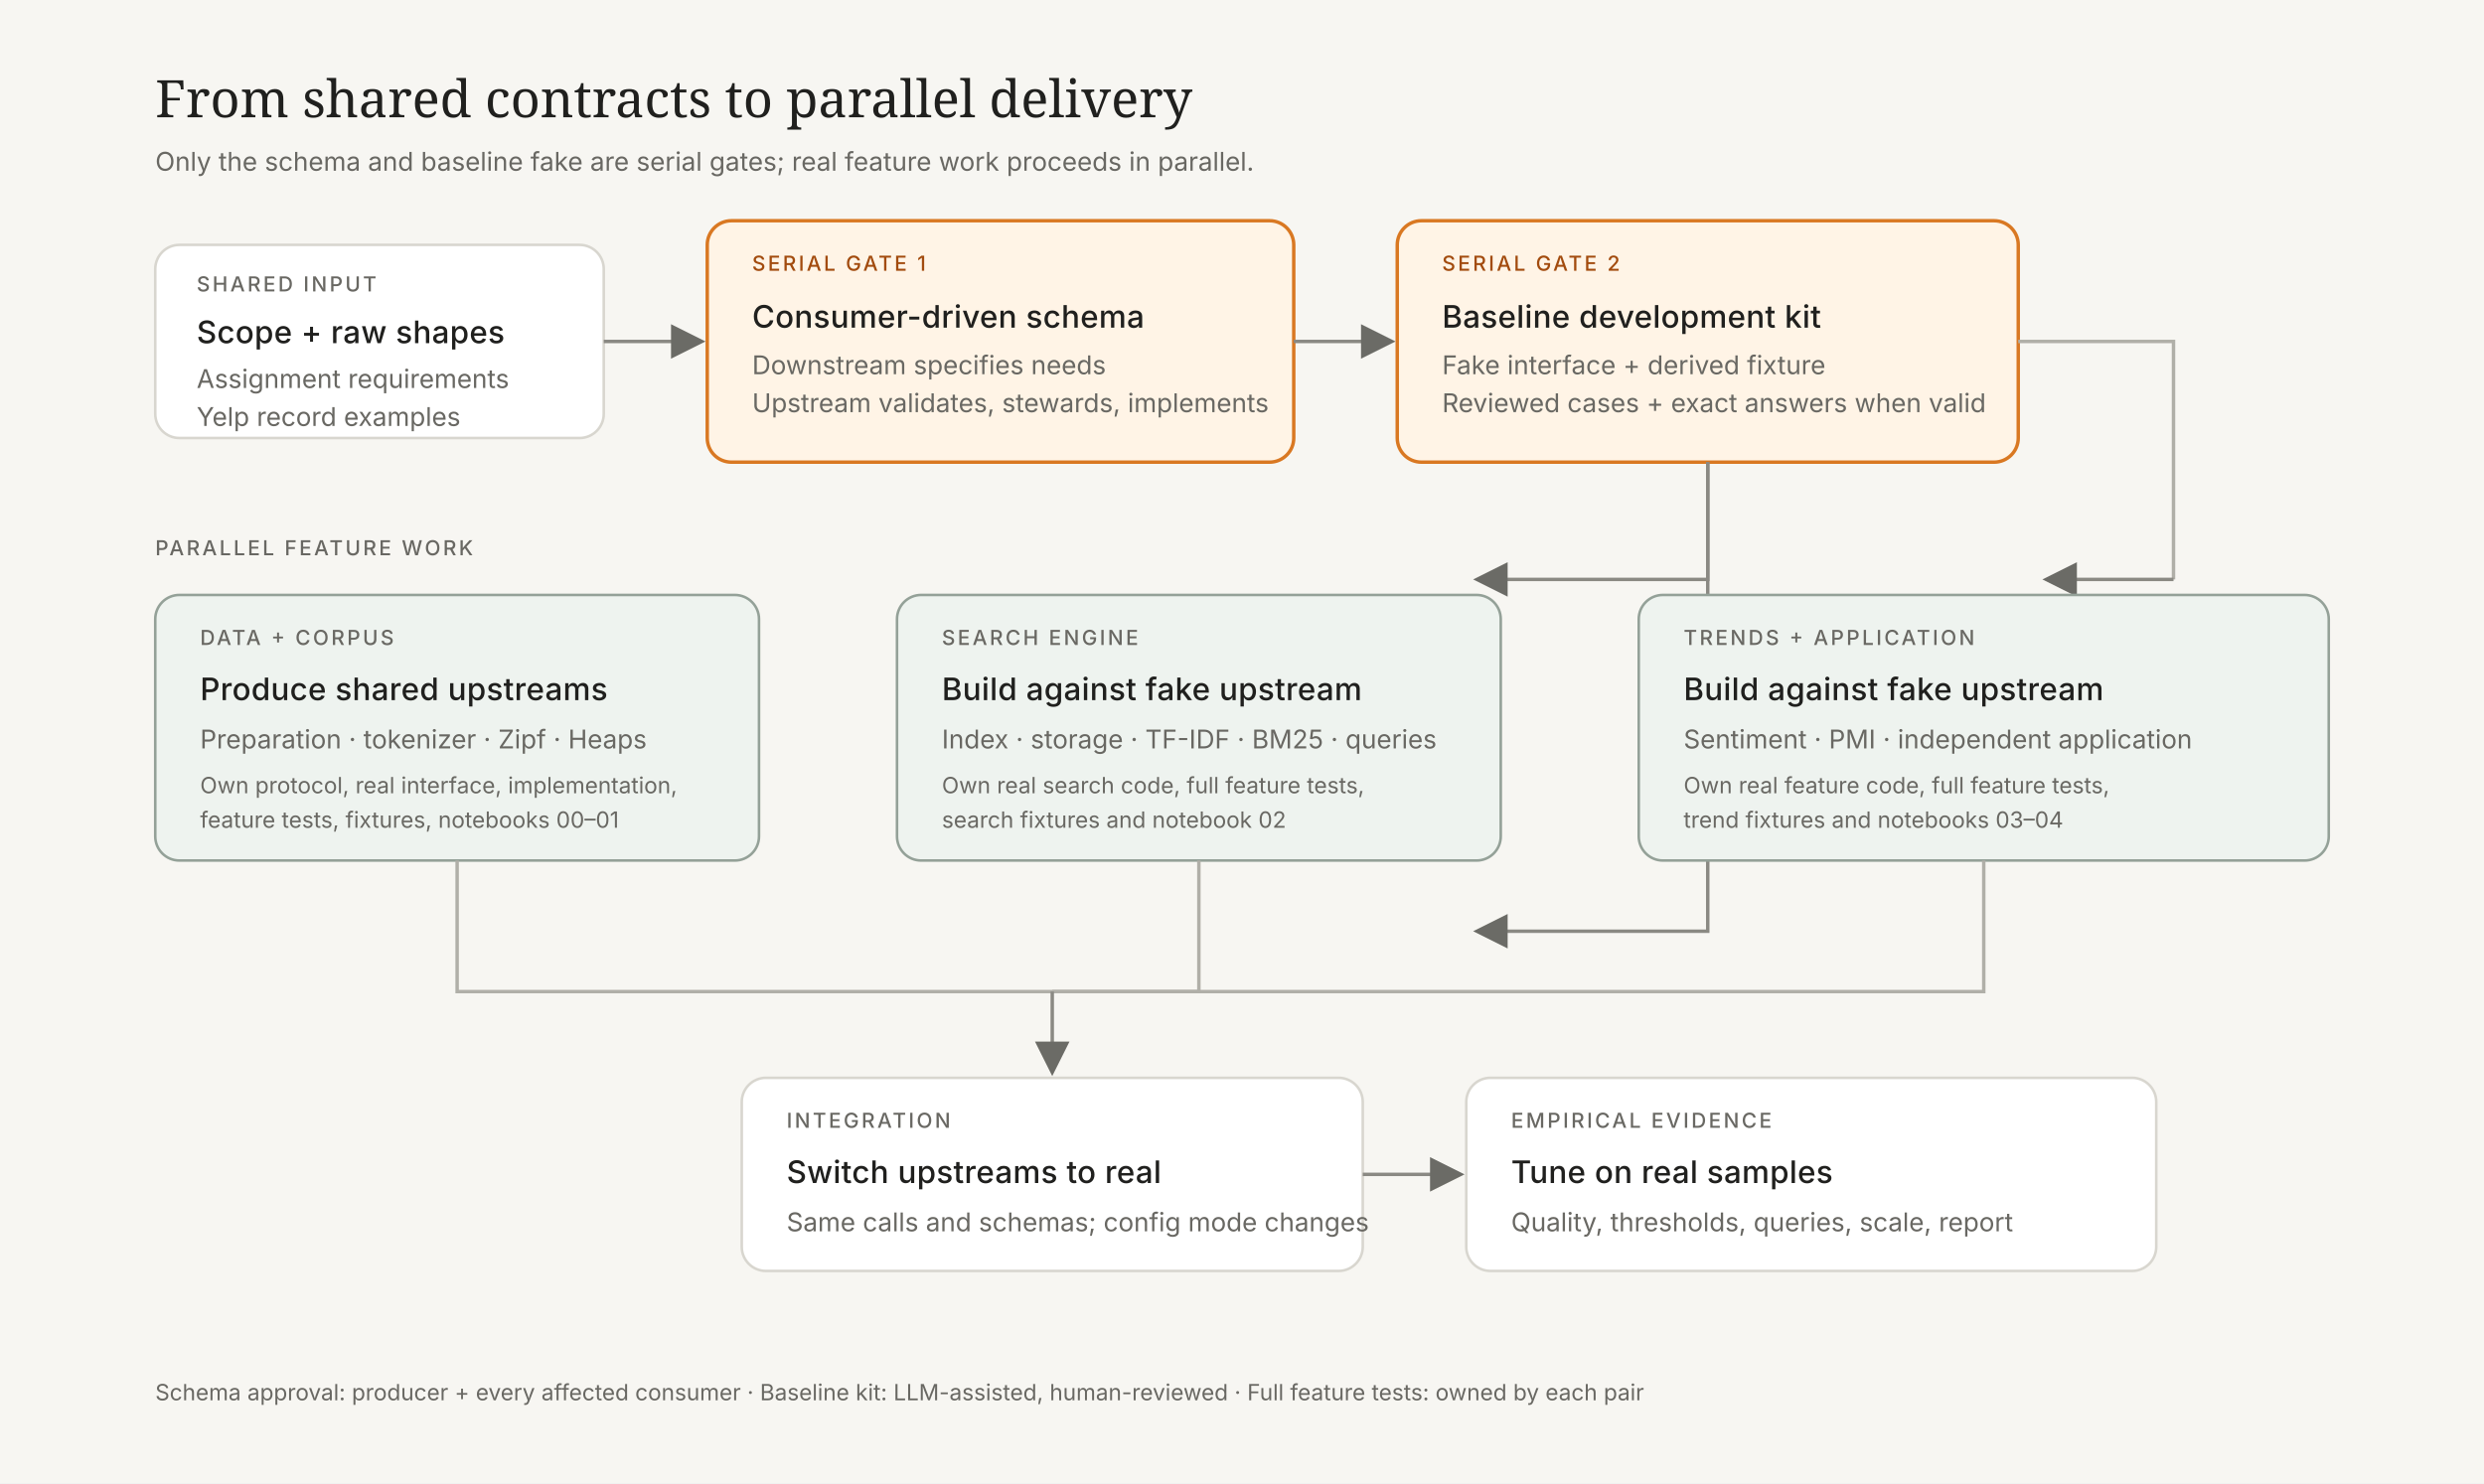
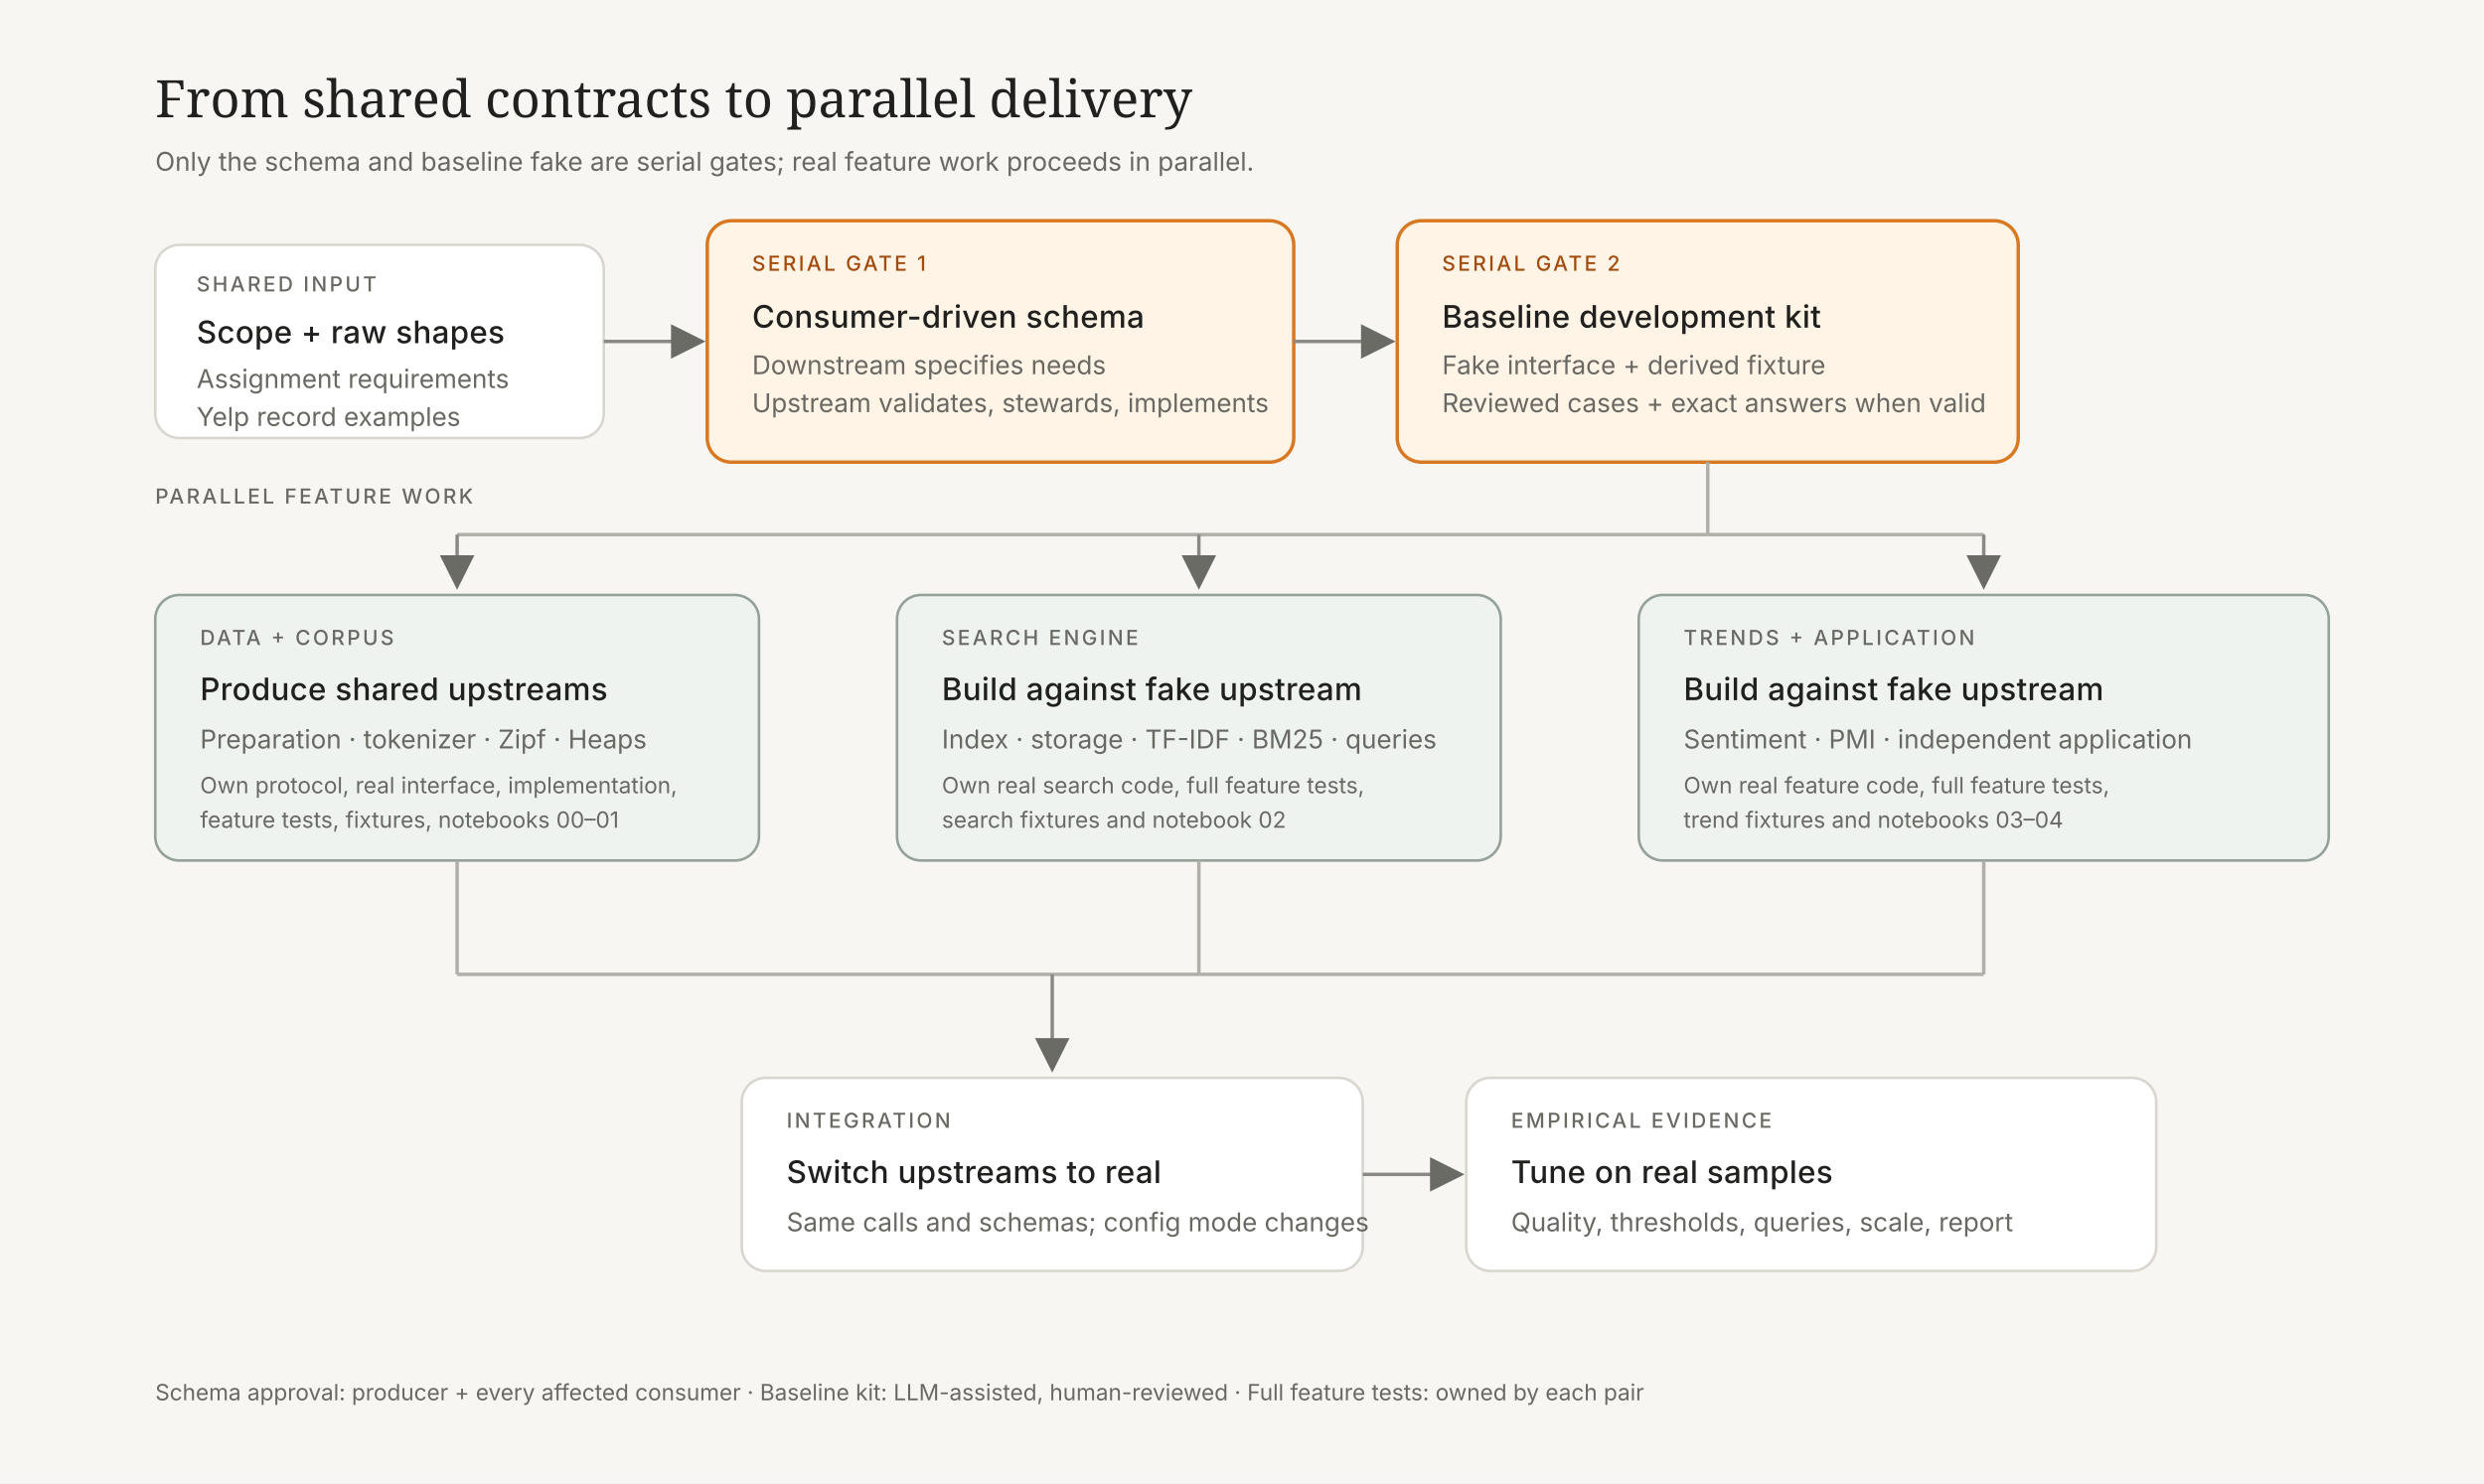
<svg xmlns="http://www.w3.org/2000/svg" width="1440" height="860" viewBox="0 0 1440 860" role="img" aria-labelledby="title desc">
  <defs>
    <marker id="arrow" markerWidth="10" markerHeight="10" refX="8" refY="5" orient="auto" markerUnits="strokeWidth">
      <path d="M0,0 L10,5 L0,10 Z" fill="#6b6b66" />
    </marker>
    <style>
      .bg { fill: #f7f6f2; }
      .ink { fill: #20201e; }
      .muted { fill: #696863; }
      .line { fill: none; stroke: #8a8983; stroke-width: 2; marker-end: url(#arrow); }
      .lane-line { fill: none; stroke: #b0afa8; stroke-width: 2; }
      .node { fill: #ffffff; stroke: #d8d6cf; stroke-width: 1.5; rx: 14; }
      .gate { fill: #fff4e6; stroke: #d97822; stroke-width: 2; rx: 14; }
      .parallel { fill: #eef3ef; stroke: #94a198; stroke-width: 1.5; rx: 14; }
      .label { font: 500 18px Inter, ui-sans-serif, system-ui, sans-serif; letter-spacing: .2px; }
      .body { font: 400 15px Inter, ui-sans-serif, system-ui, sans-serif; }
      .small { font: 400 13px Inter, ui-sans-serif, system-ui, sans-serif; }
      .eyebrow { font: 500 12px Inter, ui-sans-serif, system-ui, sans-serif; letter-spacing: 1.4px; text-transform: uppercase; }
      .title { font: 500 30px Georgia, ui-serif, serif; }
    </style>
  </defs>
  <rect class="bg" width="1440" height="860" />
  <text x="90" y="68" class="title ink">From shared contracts to parallel delivery</text>
  <text x="90" y="99" class="body muted">Only the schema and baseline fake are serial gates; real feature work proceeds in parallel.</text>
  <rect x="90" y="142" width="260" height="112" class="node" />
  <text x="114" y="169" class="eyebrow muted">SHARED INPUT</text>
  <text x="114" y="199" class="label ink">Scope + raw shapes</text>
  <text x="114" y="225" class="body muted">Assignment requirements</text>
  <text x="114" y="247" class="body muted">Yelp record examples</text>
  <path d="M350 198 H405" class="line" />
  <rect x="410" y="128" width="340" height="140" class="gate" />
  <text x="436" y="157" class="eyebrow" fill="#a24b0e">SERIAL GATE 1</text>
  <text x="436" y="190" class="label ink">Consumer-driven schema</text>
  <text x="436" y="217" class="body muted">Downstream specifies needs</text>
  <text x="436" y="239" class="body muted">Upstream validates, stewards, implements</text>
  <path d="M750 198 H805" class="line" />
  <rect x="810" y="128" width="360" height="140" class="gate" />
  <text x="836" y="157" class="eyebrow" fill="#a24b0e">SERIAL GATE 2</text>
  <text x="836" y="190" class="label ink">Baseline development kit</text>
  <text x="836" y="217" class="body muted">Fake interface + derived fixture</text>
  <text x="836" y="239" class="body muted">Reviewed cases + exact answers when valid</text>
-   <path d="M1170 198 H1260 V336" class="lane-line" />
-   <path d="M1260 336 H1188" class="line" />
-   <path d="M990 268 V336 H858" class="line" />
-   <path d="M990 268 V540 H858" class="line" />
-   <text x="90" y="322" class="eyebrow muted">PARALLEL FEATURE WORK</text>
+   <path d="M990 268 V310" class="lane-line" />
+   <path d="M265 310 H1150" class="lane-line" />
+   <path d="M265 310 V338" class="line" />
+   <path d="M695 310 V338" class="line" />
+   <path d="M1150 310 V338" class="line" />
+   <text x="90" y="292" class="eyebrow muted">PARALLEL FEATURE WORK</text>
  <rect x="90" y="345" width="350" height="154" class="parallel" />
  <text x="116" y="374" class="eyebrow muted">DATA + CORPUS</text>
  <text x="116" y="406" class="label ink">Produce shared upstreams</text>
  <text x="116" y="434" class="body muted">Preparation · tokenizer · Zipf · Heaps</text>
  <text x="116" y="460" class="small muted">Own protocol, real interface, implementation,</text>
  <text x="116" y="480" class="small muted">feature tests, fixtures, notebooks 00–01</text>
  <rect x="520" y="345" width="350" height="154" class="parallel" />
  <text x="546" y="374" class="eyebrow muted">SEARCH ENGINE</text>
  <text x="546" y="406" class="label ink">Build against fake upstream</text>
  <text x="546" y="434" class="body muted">Index · storage · TF-IDF · BM25 · queries</text>
  <text x="546" y="460" class="small muted">Own real search code, full feature tests,</text>
  <text x="546" y="480" class="small muted">search fixtures and notebook 02</text>
  <rect x="950" y="345" width="400" height="154" class="parallel" />
  <text x="976" y="374" class="eyebrow muted">TRENDS + APPLICATION</text>
  <text x="976" y="406" class="label ink">Build against fake upstream</text>
  <text x="976" y="434" class="body muted">Sentiment · PMI · independent application</text>
  <text x="976" y="460" class="small muted">Own real feature code, full feature tests,</text>
  <text x="976" y="480" class="small muted">trend fixtures and notebooks 03–04</text>
-   <path d="M265 499 V575 H610" class="lane-line" />
-   <path d="M695 499 V575 H610" class="lane-line" />
-   <path d="M1150 499 V575 H610" class="lane-line" />
-   <path d="M610 575 V620" class="line" />
+   <path d="M265 499 V565" class="lane-line" />
+   <path d="M695 499 V565" class="lane-line" />
+   <path d="M1150 499 V565" class="lane-line" />
+   <path d="M265 565 H1150" class="lane-line" />
+   <path d="M610 565 V618" class="line" />
  <rect x="430" y="625" width="360" height="112" class="node" />
  <text x="456" y="654" class="eyebrow muted">INTEGRATION</text>
  <text x="456" y="686" class="label ink">Switch upstreams to real</text>
  <text x="456" y="714" class="body muted">Same calls and schemas; config mode changes</text>
  <path d="M790 681 H845" class="line" />
  <rect x="850" y="625" width="400" height="112" class="node" />
  <text x="876" y="654" class="eyebrow muted">EMPIRICAL EVIDENCE</text>
  <text x="876" y="686" class="label ink">Tune on real samples</text>
  <text x="876" y="714" class="body muted">Quality, thresholds, queries, scale, report</text>
  <text x="90" y="812" class="small muted">Schema approval: producer + every affected consumer · Baseline kit: LLM-assisted, human-reviewed · Full feature tests: owned by each pair</text>
</svg>
